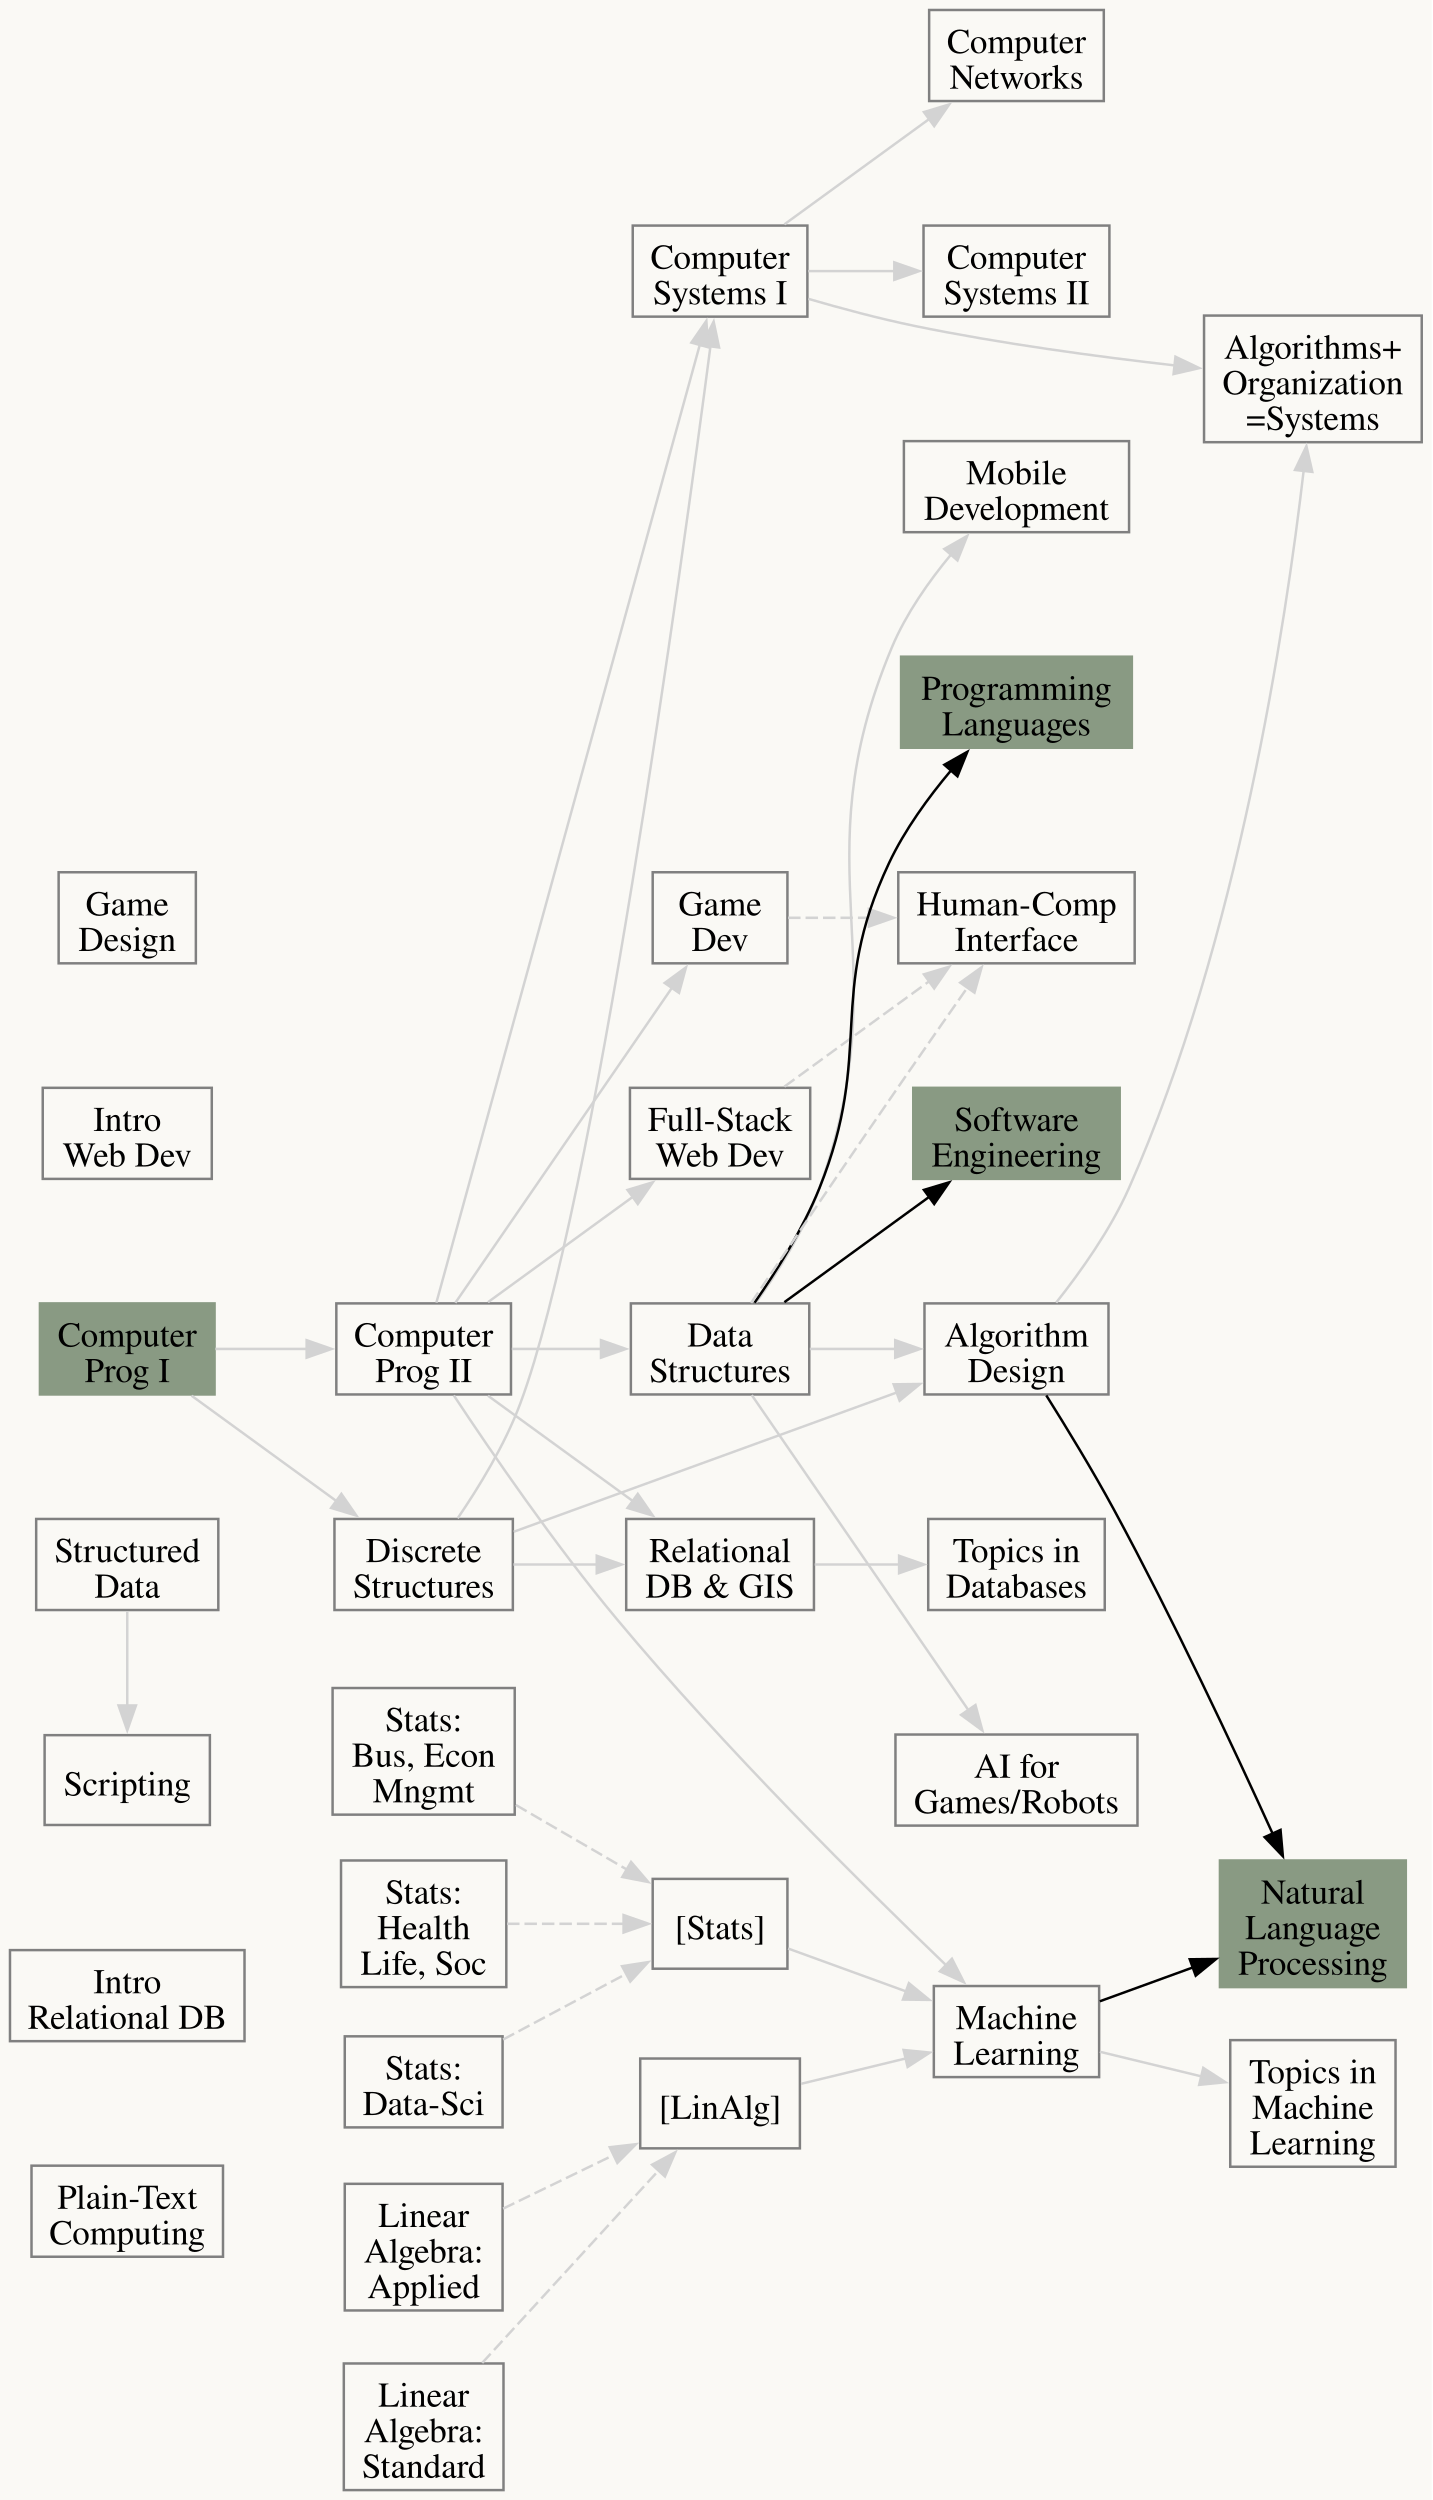
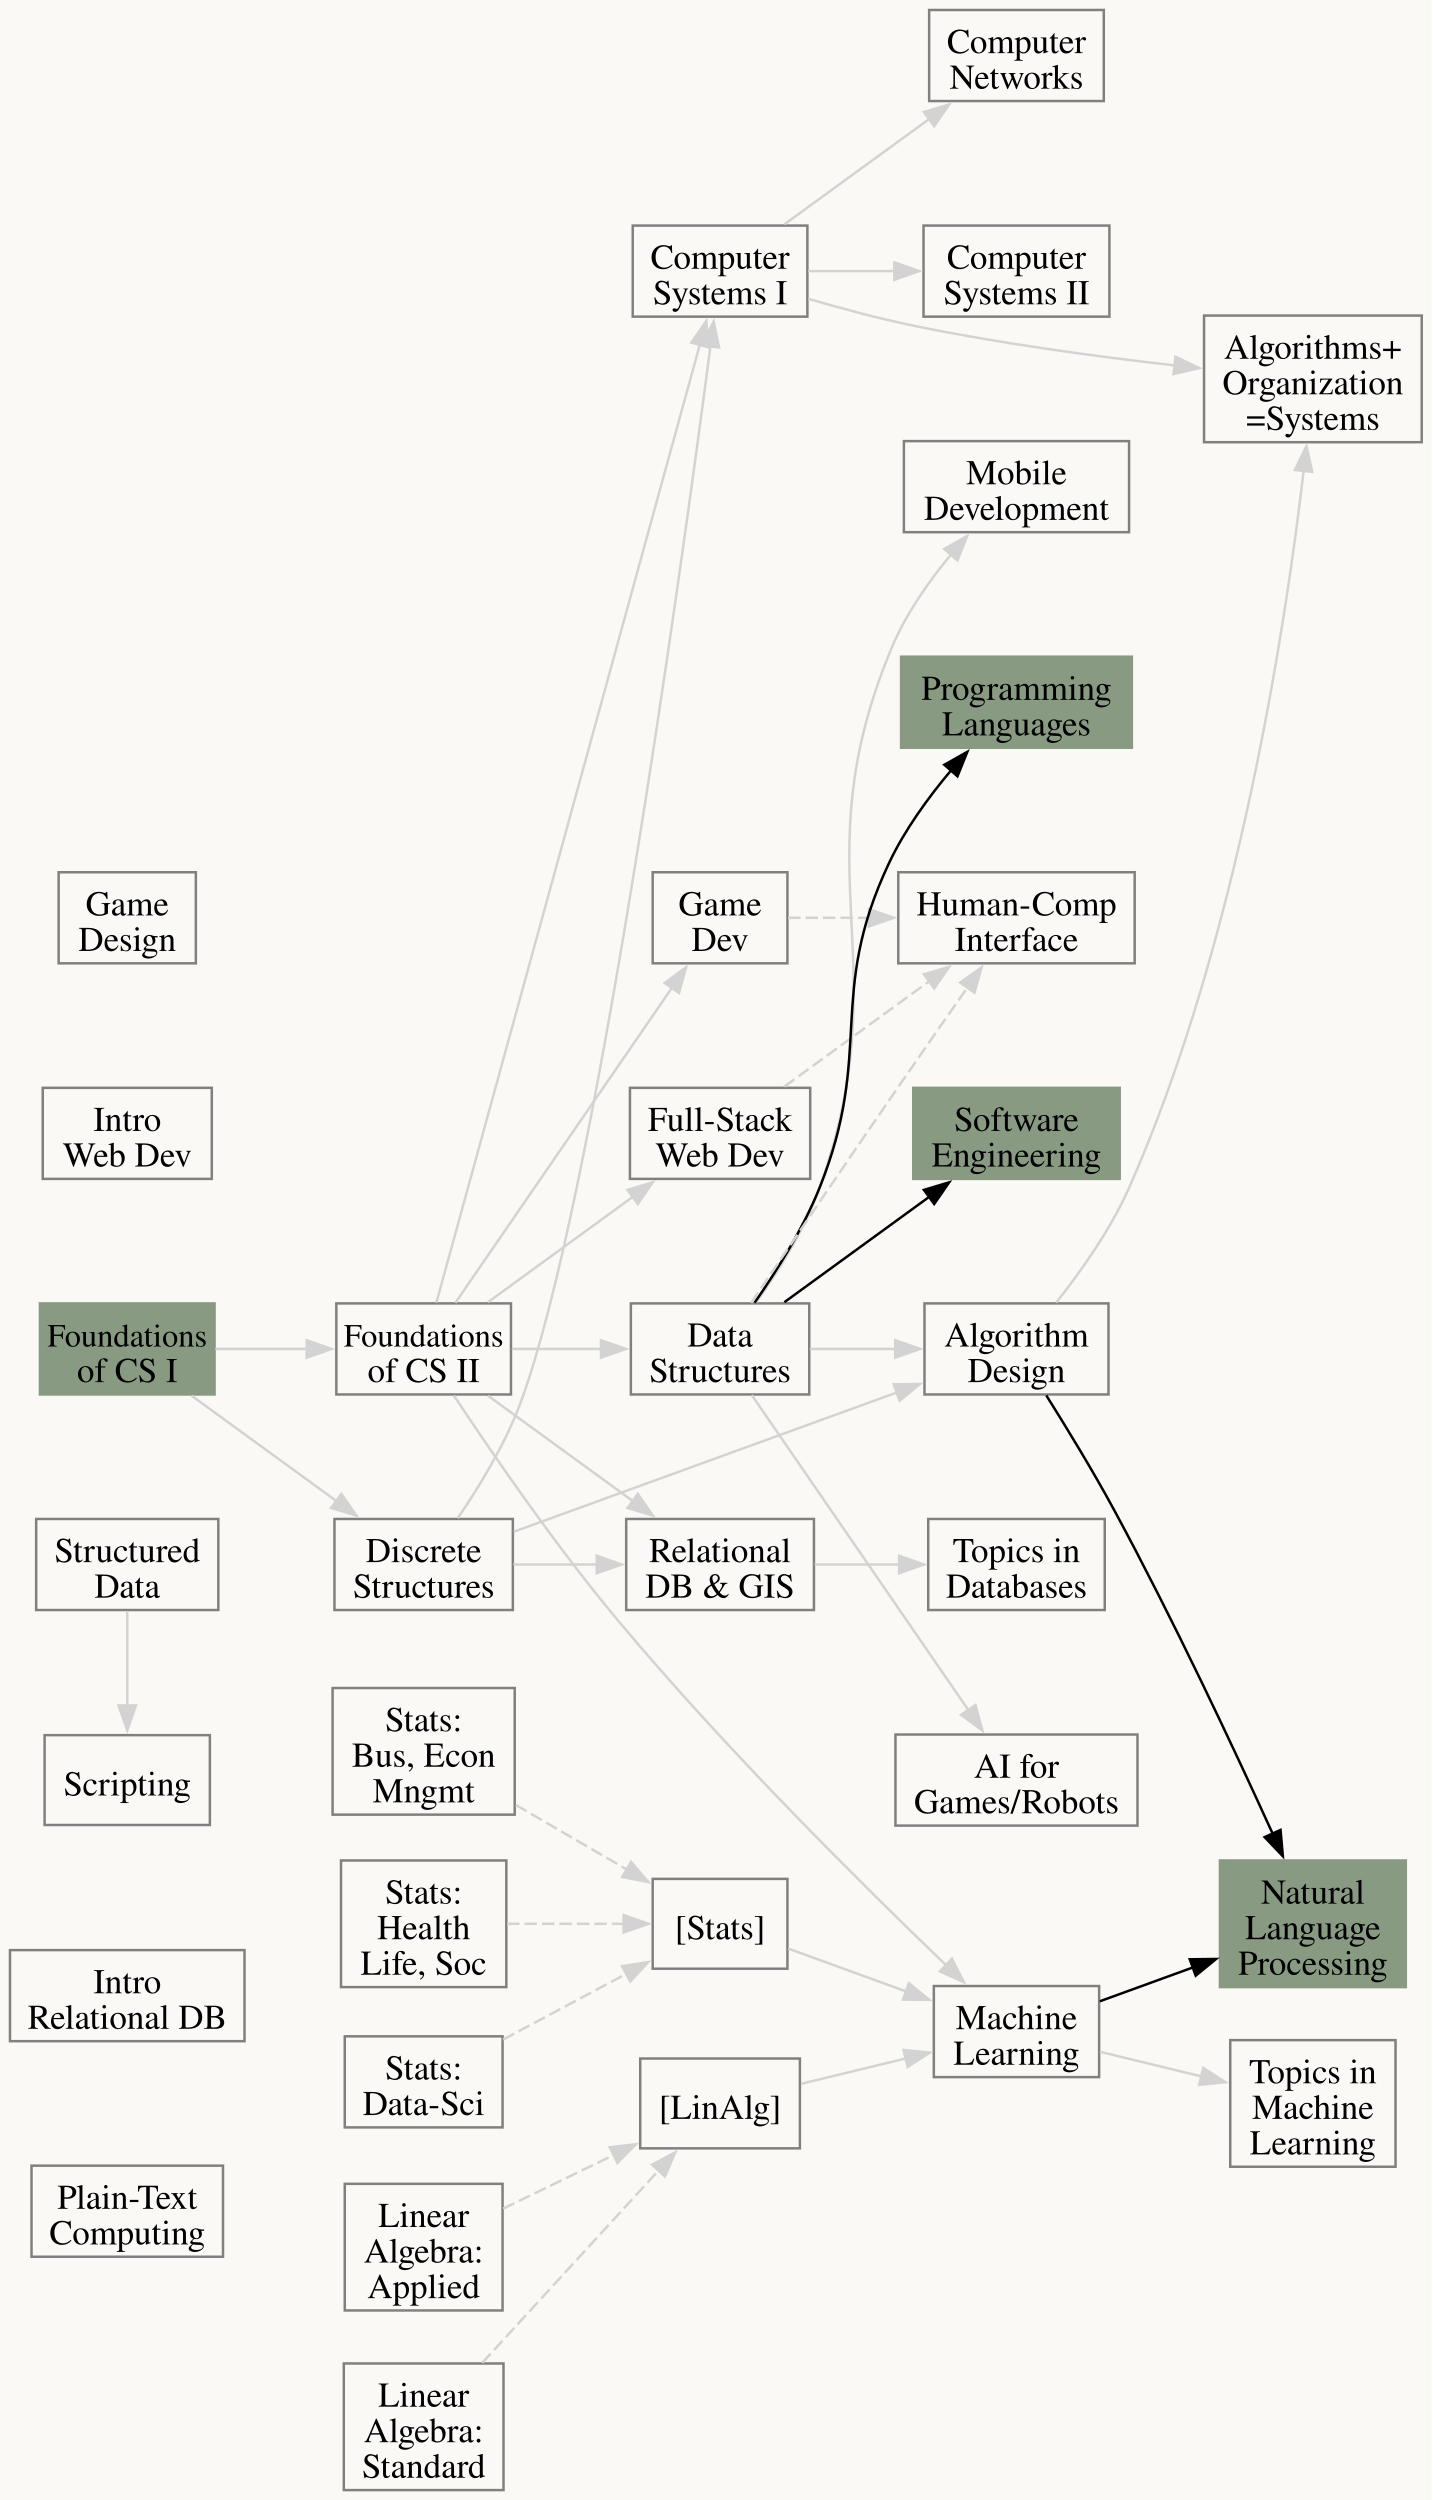
<svg xmlns="http://www.w3.org/2000/svg" width="574pt" height="1002pt" viewBox="0.00 0.00 574.00 1002.00">
  <g id="graph0" class="graph" transform="scale(1 1) rotate(0) translate(4 998.03)">
    <polygon fill="#faf9f5" stroke="none" points="-4,4 -4,-998.03 569.83,-998.03 569.83,4 -4,4" />
    <g id="node1" class="node">
      <polygon fill="none" stroke="gray" points="80.88,-562.03 13.13,-562.03 13.13,-525.53 80.88,-525.53 80.88,-562.03" />
      <text xml:space="preserve" text-anchor="middle" x="47" y="-544.73" font-family="Times" font-size="14.00">Intro</text>
      <text xml:space="preserve" text-anchor="middle" x="47" y="-530.48" font-family="Times" font-size="14.00">Web Dev</text>
    </g>
    <g id="node2" class="node">
      <polygon fill="none" stroke="gray" points="74.5,-648.43 19.5,-648.43 19.5,-611.93 74.5,-611.93 74.5,-648.43" />
      <text xml:space="preserve" text-anchor="middle" x="47" y="-631.13" font-family="Times" font-size="14.00">Game</text>
      <text xml:space="preserve" text-anchor="middle" x="47" y="-616.88" font-family="Times" font-size="14.00">Design</text>
    </g>
    <g id="node3" class="node">
      <polygon fill="none" stroke="gray" points="83.5,-389.23 10.5,-389.23 10.5,-352.73 83.5,-352.73 83.5,-389.23" />
      <text xml:space="preserve" text-anchor="middle" x="47" y="-371.93" font-family="Times" font-size="14.00">Structured</text>
      <text xml:space="preserve" text-anchor="middle" x="47" y="-357.68" font-family="Times" font-size="14.00">Data</text>
    </g>
    <g id="node4" class="node">
      <polygon fill="none" stroke="gray" points="80.12,-302.58 13.88,-302.58 13.88,-266.58 80.12,-266.58 80.12,-302.58" />
      <text xml:space="preserve" text-anchor="middle" x="47" y="-278.4" font-family="Times" font-size="14.00">Scripting</text>
    </g>
    <g id="edge1" class="edge">
      <path fill="none" stroke="lightgray" d="M47,-352.23C47,-341.17 47,-326.93 47,-314.36" />
      <polygon fill="lightgray" stroke="lightgray" points="50.5,-314.5 47,-304.5 43.5,-314.5 50.5,-314.5" />
    </g>
    <g id="node5" class="node">
      <polygon fill="none" stroke="gray" points="94,-216.43 0,-216.43 0,-179.93 94,-179.93 94,-216.43" />
      <text xml:space="preserve" text-anchor="middle" x="47" y="-199.13" font-family="Times" font-size="14.00">Intro</text>
      <text xml:space="preserve" text-anchor="middle" x="47" y="-184.88" font-family="Times" font-size="14.00">Relational DB</text>
    </g>
    <g id="node6" class="node">
      <polygon fill="none" stroke="gray" points="85.38,-130.03 8.63,-130.03 8.63,-93.53 85.38,-93.53 85.38,-130.03" />
      <text xml:space="preserve" text-anchor="middle" x="47" y="-112.73" font-family="Times" font-size="14.00">Plain-Text</text>
      <text xml:space="preserve" text-anchor="middle" x="47" y="-98.48" font-family="Times" font-size="14.00">Computing</text>
    </g>
    <g id="node7" class="node">
      <polygon fill="#899a83" stroke="#899a83" points="82,-475.63 12,-475.63 12,-439.13 82,-439.13 82,-475.63" />
-       <text xml:space="preserve" text-anchor="middle" x="47" y="-458.33" font-family="Times" font-size="14.00">Computer</text>
-       <text xml:space="preserve" text-anchor="middle" x="47" y="-444.08" font-family="Times" font-size="14.00">Prog I</text>
+       <text xml:space="preserve" text-anchor="middle" x="47" y="-458.33" font-family="Times" font-size="13.00">Foundations</text>
+       <text xml:space="preserve" text-anchor="middle" x="47" y="-444.08" font-family="Times" font-size="14.00">of CS I</text>
    </g>
    <g id="node8" class="node">
      <polygon fill="none" stroke="gray" points="200.8,-475.63 130.8,-475.63 130.8,-439.13 200.8,-439.13 200.8,-475.63" />
-       <text xml:space="preserve" text-anchor="middle" x="165.8" y="-458.33" font-family="Times" font-size="14.00">Computer</text>
-       <text xml:space="preserve" text-anchor="middle" x="165.8" y="-444.08" font-family="Times" font-size="14.00">Prog II</text>
+       <text xml:space="preserve" text-anchor="middle" x="165.8" y="-458.33" font-family="Times" font-size="13.00">Foundations</text>
+       <text xml:space="preserve" text-anchor="middle" x="165.8" y="-444.08" font-family="Times" font-size="14.00">of CS II</text>
    </g>
    <g id="edge2" class="edge">
      <path fill="none" stroke="lightgray" d="M82.32,-457.38C93.83,-457.38 106.79,-457.38 119,-457.38" />
      <polygon fill="lightgray" stroke="lightgray" points="118.9,-460.88 128.9,-457.38 118.9,-453.88 118.9,-460.88" />
    </g>
    <g id="node12" class="node">
      <polygon fill="none" stroke="gray" points="201.55,-389.23 130.05,-389.23 130.05,-352.73 201.55,-352.73 201.55,-389.23" />
      <text xml:space="preserve" text-anchor="middle" x="165.8" y="-371.93" font-family="Times" font-size="14.00">Discrete</text>
      <text xml:space="preserve" text-anchor="middle" x="165.8" y="-357.68" font-family="Times" font-size="14.00">Structures</text>
    </g>
    <g id="edge7" class="edge">
      <path fill="none" stroke="lightgray" d="M72.78,-438.63C89.82,-426.23 112.38,-409.83 131.01,-396.28" />
      <polygon fill="lightgray" stroke="lightgray" points="132.82,-399.29 138.85,-390.58 128.7,-393.63 132.82,-399.29" />
    </g>
    <g id="node9" class="node">
      <polygon fill="none" stroke="gray" points="320.73,-562.03 248.48,-562.03 248.48,-525.53 320.73,-525.53 320.73,-562.03" />
      <text xml:space="preserve" text-anchor="middle" x="284.6" y="-544.73" font-family="Times" font-size="14.00">Full-Stack</text>
      <text xml:space="preserve" text-anchor="middle" x="284.6" y="-530.48" font-family="Times" font-size="14.00">Web Dev</text>
    </g>
    <g id="edge3" class="edge">
      <path fill="none" stroke="lightgray" d="M191.58,-476.12C208.62,-488.52 231.18,-504.92 249.81,-518.47" />
      <polygon fill="lightgray" stroke="lightgray" points="247.5,-521.12 257.65,-524.17 251.62,-515.46 247.5,-521.12" />
    </g>
    <g id="node10" class="node">
      <polygon fill="none" stroke="gray" points="311.6,-648.43 257.6,-648.43 257.6,-611.93 311.6,-611.93 311.6,-648.43" />
      <text xml:space="preserve" text-anchor="middle" x="284.6" y="-631.13" font-family="Times" font-size="14.00">Game</text>
      <text xml:space="preserve" text-anchor="middle" x="284.6" y="-616.88" font-family="Times" font-size="14.00">Dev</text>
    </g>
    <g id="edge4" class="edge">
      <path fill="none" stroke="lightgray" d="M178.51,-475.87C199.36,-506.19 240.93,-566.65 265.39,-602.23" />
      <polygon fill="lightgray" stroke="lightgray" points="262.39,-604.05 270.94,-610.31 268.16,-600.08 262.39,-604.05" />
    </g>
    <g id="node11" class="node">
      <polygon fill="none" stroke="gray" points="319.6,-907.62 249.6,-907.62 249.6,-871.12 319.6,-871.12 319.6,-907.62" />
      <text xml:space="preserve" text-anchor="middle" x="284.6" y="-890.33" font-family="Times" font-size="14.00">Computer</text>
      <text xml:space="preserve" text-anchor="middle" x="284.6" y="-876.08" font-family="Times" font-size="14.00">Systems I</text>
    </g>
    <g id="edge5" class="edge">
      <path fill="none" stroke="lightgray" d="M170.9,-475.94C189.51,-543.58 253.76,-777.24 276.53,-860.02" />
      <polygon fill="lightgray" stroke="lightgray" points="273.09,-860.71 279.11,-869.42 279.84,-858.85 273.09,-860.71" />
    </g>
    <g id="node13" class="node">
      <polygon fill="none" stroke="gray" points="320.35,-475.63 248.85,-475.63 248.85,-439.13 320.35,-439.13 320.35,-475.63" />
      <text xml:space="preserve" text-anchor="middle" x="284.6" y="-458.33" font-family="Times" font-size="14.00">Data</text>
      <text xml:space="preserve" text-anchor="middle" x="284.6" y="-444.08" font-family="Times" font-size="14.00">Structures</text>
    </g>
    <g id="edge8" class="edge">
      <path fill="none" stroke="lightgray" d="M201.12,-457.38C212.42,-457.38 225.12,-457.38 237.14,-457.38" />
      <polygon fill="lightgray" stroke="lightgray" points="236.87,-460.88 246.87,-457.38 236.87,-453.88 236.87,-460.88" />
    </g>
    <g id="node14" class="node">
      <polygon fill="none" stroke="gray" points="322.23,-389.23 246.98,-389.23 246.98,-352.73 322.23,-352.73 322.23,-389.23" />
      <text xml:space="preserve" text-anchor="middle" x="284.6" y="-371.93" font-family="Times" font-size="14.00">Relational</text>
      <text xml:space="preserve" text-anchor="middle" x="284.6" y="-357.68" font-family="Times" font-size="14.00">DB &amp; GIS</text>
    </g>
    <g id="edge9" class="edge">
      <path fill="none" stroke="lightgray" d="M191.58,-438.63C208.62,-426.23 231.18,-409.83 249.81,-396.28" />
      <polygon fill="lightgray" stroke="lightgray" points="251.62,-399.29 257.65,-390.58 247.5,-393.63 251.62,-399.29" />
    </g>
    <g id="node21" class="node">
      <polygon fill="none" stroke="gray" points="436.53,-202.03 370.28,-202.03 370.28,-165.53 436.53,-165.53 436.53,-202.03" />
      <text xml:space="preserve" text-anchor="middle" x="403.4" y="-184.73" font-family="Times" font-size="14.00">Machine</text>
      <text xml:space="preserve" text-anchor="middle" x="403.4" y="-170.48" font-family="Times" font-size="14.00">Learning</text>
    </g>
    <g id="edge20" class="edge">
      <path fill="none" stroke="lightgray" d="M177.89,-438.74C192.5,-416.64 218.24,-379.04 243.28,-349.03 286.38,-297.35 342.09,-242.13 375.15,-210.41" />
      <polygon fill="lightgray" stroke="lightgray" points="377.54,-212.97 382.35,-203.53 372.7,-207.91 377.54,-212.97" />
    </g>
    <g id="node19" class="node">
      <polygon fill="none" stroke="gray" points="450.78,-648.43 356.03,-648.43 356.03,-611.93 450.78,-611.93 450.78,-648.43" />
      <text xml:space="preserve" text-anchor="middle" x="403.4" y="-631.13" font-family="Times" font-size="14.00">Human-Comp</text>
      <text xml:space="preserve" text-anchor="middle" x="403.4" y="-616.88" font-family="Times" font-size="14.00">Interface</text>
    </g>
    <g id="edge16" class="edge">
      <path fill="none" stroke="lightgray" stroke-dasharray="5,2" d="M310.38,-562.52C327.42,-574.92 349.98,-591.32 368.61,-604.87" />
      <polygon fill="lightgray" stroke="lightgray" points="366.3,-607.52 376.45,-610.57 370.42,-601.86 366.3,-607.52" />
    </g>
    <g id="edge17" class="edge">
      <path fill="none" stroke="lightgray" stroke-dasharray="5,2" d="M311.86,-630.18C321.62,-630.18 333.04,-630.18 344.43,-630.18" />
      <polygon fill="lightgray" stroke="lightgray" points="344.25,-633.68 354.25,-630.18 344.25,-626.68 344.25,-633.68" />
    </g>
    <g id="node16" class="node">
      <polygon fill="none" stroke="gray" points="440.65,-907.62 366.15,-907.62 366.15,-871.12 440.65,-871.12 440.65,-907.62" />
      <text xml:space="preserve" text-anchor="middle" x="403.4" y="-890.33" font-family="Times" font-size="14.00">Computer</text>
      <text xml:space="preserve" text-anchor="middle" x="403.4" y="-876.08" font-family="Times" font-size="14.00">Systems II</text>
    </g>
    <g id="edge12" class="edge">
      <path fill="none" stroke="lightgray" d="M319.92,-889.38C330.8,-889.38 342.97,-889.38 354.58,-889.38" />
      <polygon fill="lightgray" stroke="lightgray" points="354.43,-892.88 364.43,-889.38 354.43,-885.88 354.43,-892.88" />
    </g>
    <g id="node25" class="node">
      <polygon fill="none" stroke="gray" points="438.4,-994.03 368.4,-994.03 368.4,-957.53 438.4,-957.53 438.4,-994.03" />
      <text xml:space="preserve" text-anchor="middle" x="403.4" y="-976.73" font-family="Times" font-size="14.00">Computer</text>
      <text xml:space="preserve" text-anchor="middle" x="403.4" y="-962.48" font-family="Times" font-size="14.00">Networks</text>
    </g>
    <g id="edge24" class="edge">
      <path fill="none" stroke="lightgray" d="M310.38,-908.12C327.42,-920.52 349.98,-936.92 368.61,-950.47" />
      <polygon fill="lightgray" stroke="lightgray" points="366.3,-953.12 376.45,-956.17 370.42,-947.46 366.3,-953.12" />
    </g>
    <g id="node27" class="node">
      <polygon fill="none" stroke="gray" points="565.83,-871.55 478.58,-871.55 478.58,-820.8 565.83,-820.8 565.83,-871.55" />
      <text xml:space="preserve" text-anchor="middle" x="522.2" y="-854.25" font-family="Times" font-size="14.00">Algorithms+</text>
      <text xml:space="preserve" text-anchor="middle" x="522.2" y="-840" font-family="Times" font-size="14.00">Organization</text>
      <text xml:space="preserve" text-anchor="middle" x="522.2" y="-825.75" font-family="Times" font-size="14.00">=Systems</text>
    </g>
    <g id="edge26" class="edge">
      <path fill="none" stroke="lightgray" d="M319.99,-878.25C333.21,-874.39 348.42,-870.32 362.45,-867.42 396.83,-860.33 435.88,-855.08 466.77,-851.58" />
      <polygon fill="lightgray" stroke="lightgray" points="467.12,-855.06 476.68,-850.49 466.36,-848.11 467.12,-855.06" />
    </g>
    <g id="edge6" class="edge">
      <path fill="none" stroke="lightgray" d="M179.43,-389.5C187.91,-401.9 198.33,-418.92 204.5,-435.43 234.04,-514.45 269.25,-771.21 280.76,-859.35" />
      <polygon fill="lightgray" stroke="lightgray" points="277.27,-859.66 282.03,-869.13 284.21,-858.76 277.27,-859.66" />
    </g>
    <g id="edge10" class="edge">
      <path fill="none" stroke="lightgray" d="M201.77,-370.98C212.31,-370.98 224.02,-370.98 235.25,-370.98" />
      <polygon fill="lightgray" stroke="lightgray" points="235.18,-374.48 245.18,-370.98 235.18,-367.48 235.18,-374.48" />
    </g>
    <g id="node17" class="node">
      <polygon fill="none" stroke="gray" points="440.28,-475.63 366.53,-475.63 366.53,-439.13 440.28,-439.13 440.28,-475.63" />
      <text xml:space="preserve" text-anchor="middle" x="403.4" y="-458.33" font-family="Times" font-size="14.00">Algorithm</text>
      <text xml:space="preserve" text-anchor="middle" x="403.4" y="-444.08" font-family="Times" font-size="14.00">Design</text>
    </g>
    <g id="edge13" class="edge">
      <path fill="none" stroke="lightgray" d="M201.89,-384.1C242.9,-399.01 310.03,-423.42 355.43,-439.93" />
      <polygon fill="lightgray" stroke="lightgray" points="354.17,-443.2 364.77,-443.33 356.57,-436.62 354.17,-443.2" />
    </g>
    <g id="node15" class="node">
      <polygon fill="none" stroke="gray" points="448.53,-821.23 358.28,-821.23 358.28,-784.73 448.53,-784.73 448.53,-821.23" />
      <text xml:space="preserve" text-anchor="middle" x="403.4" y="-803.93" font-family="Times" font-size="14.00">Mobile</text>
      <text xml:space="preserve" text-anchor="middle" x="403.4" y="-789.68" font-family="Times" font-size="14.00">Development</text>
    </g>
    <g id="edge11" class="edge">
      <path fill="none" stroke="lightgray" d="M299.07,-476.03C307.86,-488.35 318.49,-505.23 324.43,-521.83 357.13,-613.33 315.95,-648.88 353.45,-738.53 359.08,-751.99 368.28,-765.07 377.26,-775.88" />
      <polygon fill="lightgray" stroke="lightgray" points="374.47,-778.01 383.68,-783.25 379.75,-773.41 374.47,-778.01" />
    </g>
    <g id="edge14" class="edge">
      <path fill="none" stroke="lightgray" d="M320.57,-457.38C331.42,-457.38 343.53,-457.38 355.05,-457.38" />
      <polygon fill="lightgray" stroke="lightgray" points="354.81,-460.88 364.81,-457.38 354.81,-453.88 354.81,-460.88" />
    </g>
    <g id="node18" class="node">
      <polygon fill="#899a83" stroke="#899a83" points="449.65,-734.83 357.15,-734.83 357.15,-698.33 449.65,-698.33 449.65,-734.83" />
      <text xml:space="preserve" text-anchor="middle" x="403.4" y="-717.53" font-family="Times" font-size="14.00">Programming</text>
      <text xml:space="preserve" text-anchor="middle" x="403.4" y="-703.28" font-family="Times" font-size="14.00">Languages</text>
    </g>
    <g id="edge15" class="edge">
      <path fill="none" stroke="black" d="M298.44,-475.92C307.09,-488.33 317.8,-505.35 324.43,-521.83 346.51,-576.78 327.07,-598.56 352.33,-652.13 358.6,-665.44 368.11,-678.49 377.23,-689.32" />
      <polygon fill="black" stroke="black" points="374.49,-691.51 383.72,-696.72 379.75,-686.89 374.49,-691.51" />
    </g>
    <g id="edge18" class="edge">
      <path fill="none" stroke="lightgray" stroke-dasharray="5,2" d="M297.05,-475.83C311.65,-497.43 336.62,-534.26 358.33,-565.73 366.6,-577.72 375.81,-590.92 383.74,-602.23" />
      <polygon fill="lightgray" stroke="lightgray" points="380.84,-604.19 389.45,-610.37 386.57,-600.17 380.84,-604.19" />
    </g>
    <g id="node20" class="node">
      <polygon fill="#899a83" stroke="#899a83" points="444.78,-562.03 362.03,-562.03 362.03,-525.53 444.78,-525.53 444.78,-562.03" />
      <text xml:space="preserve" text-anchor="middle" x="403.4" y="-544.73" font-family="Times" font-size="14.00">Software</text>
      <text xml:space="preserve" text-anchor="middle" x="403.4" y="-530.48" font-family="Times" font-size="14.00">Engineering</text>
    </g>
    <g id="edge19" class="edge">
      <path fill="none" stroke="black" d="M310.38,-476.12C327.42,-488.52 349.98,-504.92 368.61,-518.47" />
      <polygon fill="black" stroke="black" points="366.3,-521.12 376.45,-524.17 370.42,-515.46 366.3,-521.12" />
    </g>
    <g id="node24" class="node">
      <polygon fill="none" stroke="gray" points="451.9,-302.83 354.9,-302.83 354.9,-266.33 451.9,-266.33 451.9,-302.83" />
      <text xml:space="preserve" text-anchor="middle" x="403.4" y="-285.53" font-family="Times" font-size="14.00">AI for</text>
      <text xml:space="preserve" text-anchor="middle" x="403.4" y="-271.28" font-family="Times" font-size="14.00">Games/Robots</text>
    </g>
    <g id="edge23" class="edge">
      <path fill="none" stroke="lightgray" d="M297.31,-438.88C318.16,-408.56 359.73,-348.1 384.19,-312.52" />
      <polygon fill="lightgray" stroke="lightgray" points="386.96,-314.67 389.74,-304.44 381.19,-310.7 386.96,-314.67" />
    </g>
    <g id="node26" class="node">
      <polygon fill="none" stroke="gray" points="438.78,-389.23 368.03,-389.23 368.03,-352.73 438.78,-352.73 438.78,-389.23" />
      <text xml:space="preserve" text-anchor="middle" x="403.4" y="-371.93" font-family="Times" font-size="14.00">Topics in</text>
      <text xml:space="preserve" text-anchor="middle" x="403.4" y="-357.68" font-family="Times" font-size="14.00">Databases</text>
    </g>
    <g id="edge25" class="edge">
      <path fill="none" stroke="lightgray" d="M322.52,-370.98C333.3,-370.98 345.18,-370.98 356.43,-370.98" />
      <polygon fill="lightgray" stroke="lightgray" points="356.35,-374.48 366.35,-370.98 356.35,-367.48 356.35,-374.48" />
    </g>
    <g id="edge27" class="edge">
      <path fill="none" stroke="lightgray" d="M419.31,-475.94C429.06,-488.22 441.07,-505.1 448.48,-521.83 492.19,-620.54 511.38,-748.05 518.54,-809.66" />
      <polygon fill="lightgray" stroke="lightgray" points="515.02,-809.67 519.61,-819.22 521.98,-808.89 515.02,-809.67" />
    </g>
    <g id="node29" class="node">
      <polygon fill="#899a83" stroke="#899a83" points="559.45,-252.35 484.95,-252.35 484.95,-201.6 559.45,-201.6 559.45,-252.35" />
      <text xml:space="preserve" text-anchor="middle" x="522.2" y="-235.05" font-family="Times" font-size="14.00">Natural</text>
      <text xml:space="preserve" text-anchor="middle" x="522.2" y="-220.8" font-family="Times" font-size="14.00">Language</text>
      <text xml:space="preserve" text-anchor="middle" x="522.2" y="-206.55" font-family="Times" font-size="14.00">Processing</text>
    </g>
    <g id="edge30" class="edge">
      <path fill="none" stroke="black" d="M415.35,-438.76C423.35,-426.04 433.94,-408.69 442.48,-392.93 466.24,-349.05 490.67,-296.98 506.11,-263.02" />
      <polygon fill="black" stroke="black" points="509.24,-264.6 510.17,-254.04 502.86,-261.71 509.24,-264.6" />
    </g>
    <g id="node28" class="node">
      <polygon fill="none" stroke="gray" points="555.33,-180.35 489.08,-180.35 489.08,-129.6 555.33,-129.6 555.33,-180.35" />
      <text xml:space="preserve" text-anchor="middle" x="522.2" y="-163.05" font-family="Times" font-size="14.00">Topics in</text>
      <text xml:space="preserve" text-anchor="middle" x="522.2" y="-148.8" font-family="Times" font-size="14.00">Machine</text>
      <text xml:space="preserve" text-anchor="middle" x="522.2" y="-134.55" font-family="Times" font-size="14.00">Learning</text>
    </g>
    <g id="edge28" class="edge">
      <path fill="none" stroke="lightgray" d="M436.81,-175.68C449.46,-172.61 464.08,-169.07 477.6,-165.79" />
      <polygon fill="lightgray" stroke="lightgray" points="478.27,-169.23 487.16,-163.47 476.62,-162.42 478.27,-169.23" />
    </g>
    <g id="edge29" class="edge">
      <path fill="none" stroke="black" d="M436.81,-195.92C448.38,-200.13 461.59,-204.94 474.11,-209.49" />
      <polygon fill="black" stroke="black" points="472.85,-212.75 483.44,-212.88 475.24,-206.18 472.85,-212.75" />
    </g>
    <g id="node22" class="node">
      <polygon fill="none" stroke="gray" points="311.6,-244.97 257.6,-244.97 257.6,-208.97 311.6,-208.97 311.6,-244.97" />
      <text xml:space="preserve" text-anchor="middle" x="284.6" y="-220.8" font-family="Times" font-size="14.00">[Stats]</text>
    </g>
    <g id="edge21" class="edge">
      <path fill="none" stroke="lightgray" d="M311.86,-217.06C325.88,-211.96 343.33,-205.62 359.22,-199.84" />
      <polygon fill="lightgray" stroke="lightgray" points="360.29,-203.18 368.49,-196.47 357.89,-196.6 360.29,-203.18" />
    </g>
    <g id="node23" class="node">
      <polygon fill="none" stroke="gray" points="316.6,-172.97 252.6,-172.97 252.6,-136.97 316.6,-136.97 316.6,-172.97" />
      <text xml:space="preserve" text-anchor="middle" x="284.6" y="-148.8" font-family="Times" font-size="14.00">[LinAlg]</text>
    </g>
    <g id="edge22" class="edge">
      <path fill="none" stroke="lightgray" d="M317.06,-162.84C330.07,-166 345.27,-169.68 359.26,-173.07" />
      <polygon fill="lightgray" stroke="lightgray" points="358.14,-176.4 368.68,-175.36 359.78,-169.6 358.14,-176.4" />
    </g>
    <g id="node30" class="node">
      <polygon fill="none" stroke="gray" points="202.3,-321.47 129.3,-321.47 129.3,-270.72 202.3,-270.72 202.3,-321.47" />
      <text xml:space="preserve" text-anchor="middle" x="165.8" y="-304.17" font-family="Times" font-size="14.00">Stats:</text>
      <text xml:space="preserve" text-anchor="middle" x="165.8" y="-289.92" font-family="Times" font-size="14.00">Bus, Econ</text>
      <text xml:space="preserve" text-anchor="middle" x="165.8" y="-275.67" font-family="Times" font-size="14.00">Mngmt</text>
    </g>
    <g id="edge31" class="edge">
      <path fill="none" stroke="lightgray" stroke-dasharray="5,2" d="M202.74,-274.6C216.88,-266.38 233.01,-256.99 247.2,-248.74" />
      <polygon fill="lightgray" stroke="lightgray" points="248.93,-251.78 255.82,-243.72 245.41,-245.73 248.93,-251.78" />
    </g>
    <g id="node31" class="node">
      <polygon fill="none" stroke="gray" points="198.93,-252.35 132.68,-252.35 132.68,-201.6 198.93,-201.6 198.93,-252.35" />
      <text xml:space="preserve" text-anchor="middle" x="165.8" y="-235.05" font-family="Times" font-size="14.00">Stats:</text>
      <text xml:space="preserve" text-anchor="middle" x="165.8" y="-220.8" font-family="Times" font-size="14.00">Health</text>
      <text xml:space="preserve" text-anchor="middle" x="165.8" y="-206.55" font-family="Times" font-size="14.00">Life, Soc</text>
    </g>
    <g id="edge32" class="edge">
      <path fill="none" stroke="lightgray" stroke-dasharray="5,2" d="M199.21,-226.97C213.87,-226.97 231.15,-226.97 246.32,-226.97" />
      <polygon fill="lightgray" stroke="lightgray" points="245.92,-230.48 255.92,-226.98 245.92,-223.48 245.92,-230.48" />
    </g>
    <g id="node32" class="node">
      <polygon fill="none" stroke="gray" points="197.43,-181.87 134.18,-181.87 134.18,-145.37 197.43,-145.37 197.43,-181.87" />
      <text xml:space="preserve" text-anchor="middle" x="165.8" y="-164.57" font-family="Times" font-size="14.00">Stats:</text>
      <text xml:space="preserve" text-anchor="middle" x="165.8" y="-150.32" font-family="Times" font-size="14.00">Data-Sci</text>
    </g>
    <g id="edge33" class="edge">
      <path fill="none" stroke="lightgray" stroke-dasharray="5,2" d="M197.64,-180.59C212.86,-188.71 231.19,-198.49 247.08,-206.96" />
      <polygon fill="lightgray" stroke="lightgray" points="245.31,-209.99 255.78,-211.61 248.61,-203.81 245.31,-209.99" />
    </g>
    <g id="node33" class="node">
      <polygon fill="none" stroke="gray" points="197.43,-122.75 134.18,-122.75 134.18,-72 197.43,-72 197.43,-122.75" />
      <text xml:space="preserve" text-anchor="middle" x="165.8" y="-105.45" font-family="Times" font-size="14.00">Linear</text>
      <text xml:space="preserve" text-anchor="middle" x="165.8" y="-91.2" font-family="Times" font-size="14.00">Algebra:</text>
      <text xml:space="preserve" text-anchor="middle" x="165.8" y="-76.95" font-family="Times" font-size="14.00">Applied</text>
    </g>
    <g id="edge34" class="edge">
      <path fill="none" stroke="lightgray" stroke-dasharray="5,2" d="M197.64,-112.81C211.24,-119.41 227.33,-127.21 241.94,-134.29" />
      <polygon fill="lightgray" stroke="lightgray" points="240.38,-137.42 250.9,-138.64 243.43,-131.12 240.38,-137.42" />
    </g>
    <g id="node34" class="node">
      <polygon fill="none" stroke="gray" points="197.8,-50.75 133.8,-50.75 133.8,0 197.8,0 197.8,-50.75" />
      <text xml:space="preserve" text-anchor="middle" x="165.8" y="-33.45" font-family="Times" font-size="14.00">Linear</text>
      <text xml:space="preserve" text-anchor="middle" x="165.8" y="-19.2" font-family="Times" font-size="14.00">Algebra:</text>
      <text xml:space="preserve" text-anchor="middle" x="165.8" y="-4.95" font-family="Times" font-size="14.00">Standard</text>
    </g>
    <g id="edge35" class="edge">
      <path fill="none" stroke="lightgray" stroke-dasharray="5,2" d="M189.27,-50.98C209.69,-73.25 239.17,-105.42 259.93,-128.07" />
      <polygon fill="lightgray" stroke="lightgray" points="257.34,-130.42 266.68,-135.42 262.5,-125.69 257.34,-130.42" />
    </g>
  </g>
</svg>
